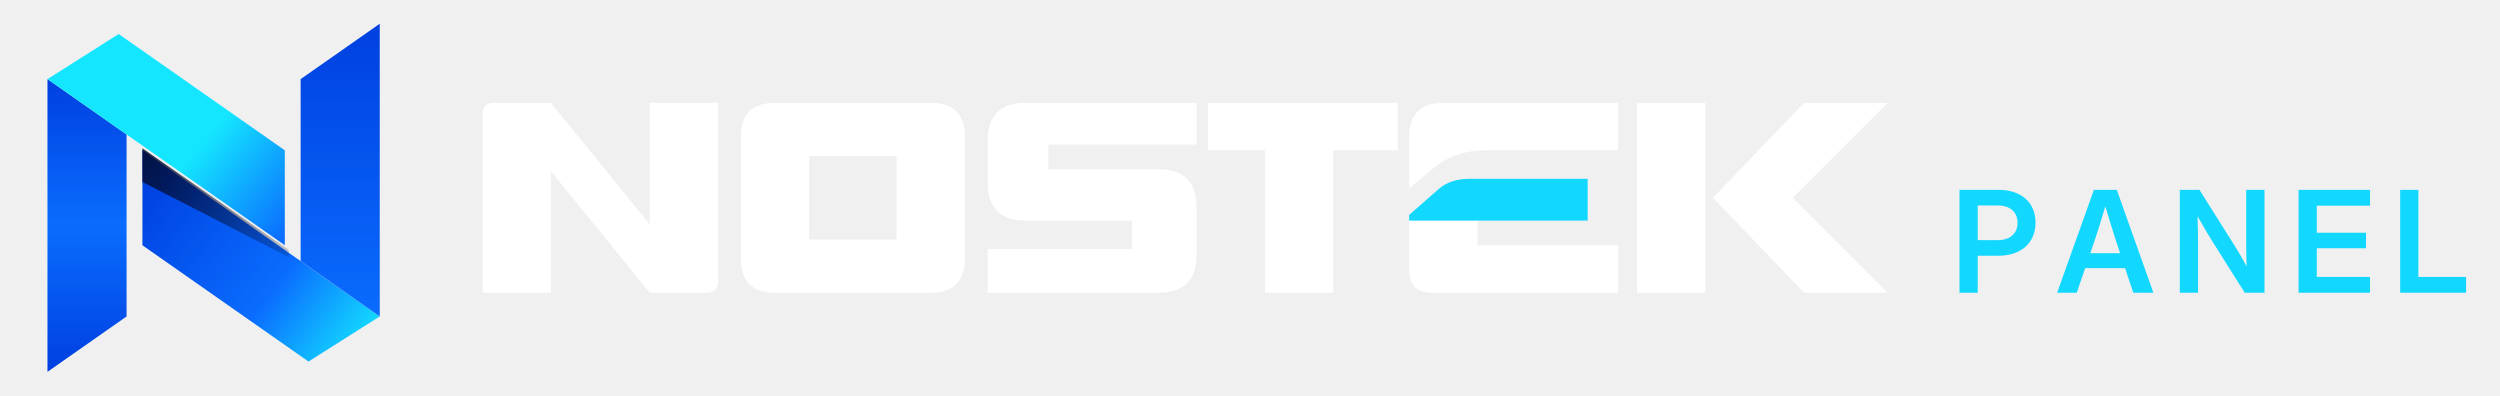
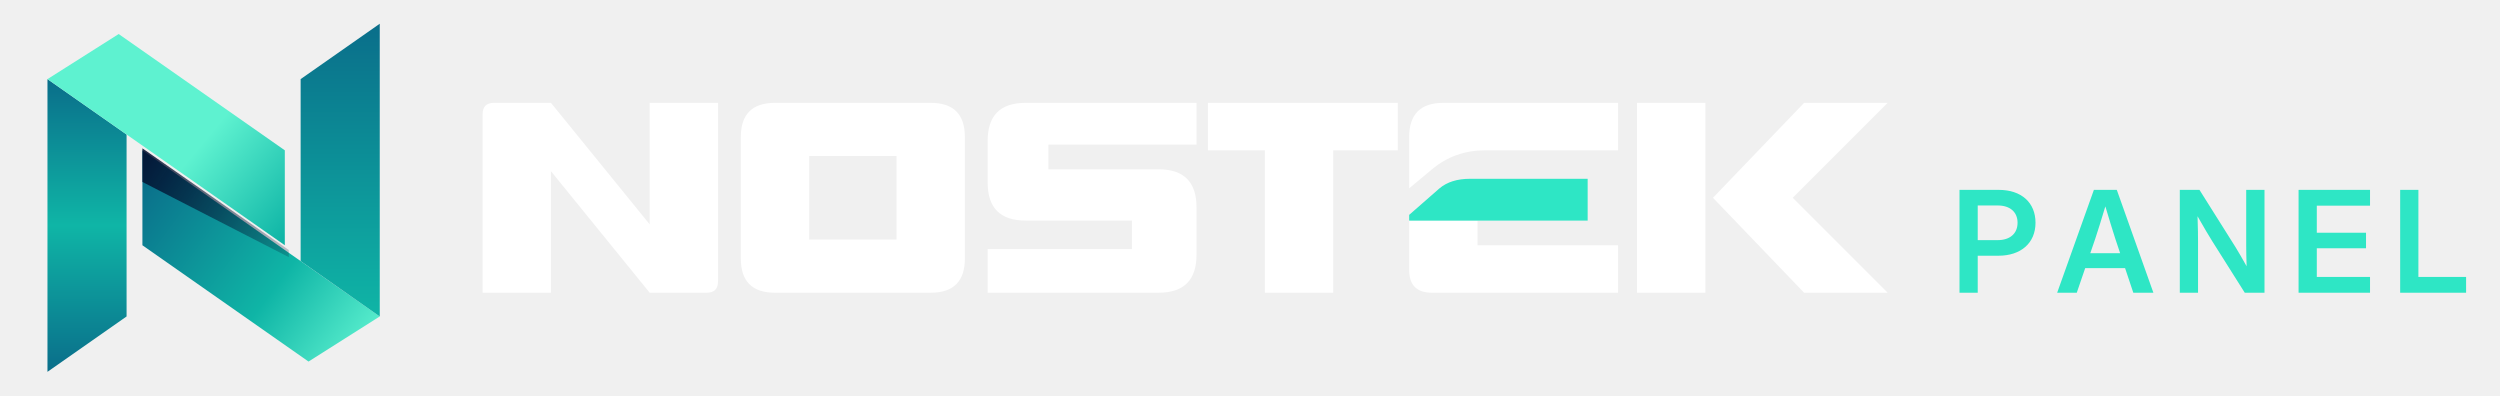
<svg xmlns="http://www.w3.org/2000/svg" viewBox="-4 0 632 100" width="1264" height="200" role="img" aria-label="Nostek Panel">
  <defs>
-     <linearGradient id="blt" x1="8" y1="10" x2="68" y2="60" gradientUnits="userSpaceOnUse">
-       <stop offset="0" stop-color="#14E6FF" />
-       <stop offset=".6" stop-color="#14E6FF" />
-       <stop offset="1" stop-color="#0A6CFF" />
+     <linearGradient id="teat" x1="8" y1="10" x2="68" y2="60" gradientUnits="userSpaceOnUse">
+       <stop offset="0" stop-color="#5EF2D0" />
+       <stop offset=".6" stop-color="#5EF2D0" />
+       <stop offset="1" stop-color="#0FB5A6" />
    </linearGradient>
-     <linearGradient id="blb" x1="32" y1="45" x2="90" y2="88" gradientUnits="userSpaceOnUse">
-       <stop offset="0" stop-color="#0040E0" />
-       <stop offset=".6" stop-color="#0A6CFF" />
-       <stop offset="1" stop-color="#14E6FF" />
+     <linearGradient id="teab" x1="32" y1="45" x2="90" y2="88" gradientUnits="userSpaceOnUse">
+       <stop offset="0" stop-color="#0A6E8A" />
+       <stop offset=".6" stop-color="#0FB5A6" />
+       <stop offset="1" stop-color="#5EF2D0" />
    </linearGradient>
-     <linearGradient id="bll" x1="0" y1="20" x2="0" y2="94" gradientUnits="userSpaceOnUse">
-       <stop offset="0" stop-color="#0040E0" />
-       <stop offset=".5" stop-color="#0A6CFF" />
-       <stop offset="1" stop-color="#0040E0" />
+     <linearGradient id="teal" x1="0" y1="20" x2="0" y2="94" gradientUnits="userSpaceOnUse">
+       <stop offset="0" stop-color="#0A6E8A" />
+       <stop offset=".5" stop-color="#0FB5A6" />
+       <stop offset="1" stop-color="#0A6E8A" />
    </linearGradient>
-     <linearGradient id="blr" x1="0" y1="6" x2="0" y2="80" gradientUnits="userSpaceOnUse">
-       <stop offset="0" stop-color="#0040E0" />
-       <stop offset="1" stop-color="#0A6CFF" />
+     <linearGradient id="tear" x1="0" y1="6" x2="0" y2="80" gradientUnits="userSpaceOnUse">
+       <stop offset="0" stop-color="#0A6E8A" />
+       <stop offset="1" stop-color="#0FB5A6" />
    </linearGradient>
-     <linearGradient id="bls" x1="32" y1="40" x2="69" y2="64" gradientUnits="userSpaceOnUse">
+     <linearGradient id="teas" x1="32" y1="40" x2="69" y2="64" gradientUnits="userSpaceOnUse">
      <stop offset="0" stop-color="#020A2A" stop-opacity=".85" />
      <stop offset="1" stop-color="#020A2A" stop-opacity=".2" />
    </linearGradient>
  </defs>
  <g>
-     <path d="M32,38 L92,80 L74,91.4 L32,62 Z" fill="url(#blb)" />
-     <path d="M72,20 L92,6 L92,80 L72,66 Z" fill="url(#blr)" />
-     <path d="M8,20 L28,34 L28,80 L8,94 Z" fill="url(#bll)" />
-     <path d="M32,37.5 L69,63.2 L69,65 L32,46 Z" fill="url(#bls)" />
-     <path d="M8,20 L26,8.6 L68,38 L68,62 Z" fill="url(#blt)" />
+     <path d="M32,38 L92,80 L74,91.4 L32,62 Z" fill="url(#teab)" />
+     <path d="M72,20 L92,6 L92,80 L72,66 Z" fill="url(#tear)" />
+     <path d="M8,20 L28,34 L28,80 L8,94 Z" fill="url(#teal)" />
+     <path d="M32,37.5 L69,63.2 L69,65 L32,46 Z" fill="url(#teas)" />
+     <path d="M8,20 L26,8.6 L68,38 L68,62 Z" fill="url(#teat)" />
  </g>
  <g transform="translate(118,26) scale(0.96) translate(-3,0)">
    <path d="M3,3 Q3,0 6,0 H21 L47,32 V0 H65 V47 Q65,50 62,50 H47 L21,18 V50 H3 Z" fill="#FFFFFF" />
    <path d="M71,9 Q71,0 80,0 H121 Q130,0 130,9 V41 Q130,50 121,50 H80 Q71,50 71,41 Z M89,14 V36 H112 V14 Z" fill="#FFFFFF" />
    <path d="M136,10 Q136,0 146,0 H191 V11 H152 V17.5 H181 Q191,17.5 191,27.5 V40 Q191,50 181,50 H136 V38.5 H174 V31 H146 Q136,31 136,21 Z" fill="#FFFFFF" />
    <path d="M194,0 H244 V12.5 H227 V50 H209 V12.5 H194 Z" fill="#FFFFFF" />
    <path d="M247,9 Q247,0 256,0 H302 V12.5 H267 Q259,12.5 253,17.5 L247,22.5 Z" fill="#FFFFFF" />
    <path d="M247,31 H265 V37.5 H302 V50 H253 Q247,50 247,44 Z" fill="#FFFFFF" />
    <path d="M307,0 H325 V50 H307 Z M327,25 L351,0 H373 L348,25 L373,50 H351 Z" fill="#FFFFFF" />
-     <path d="M247,31 V29.5 L255,22.5 Q258,20 263,20 H294 V31 Z" fill="#12D8FF" />
+     <path d="M247,31 V29.5 L255,22.5 Q258,20 263,20 H294 V31 Z" fill="#2EE6C5" />
  </g>
-   <path d="M491.364 74.0H495.97V64.647H501.205C506.911 64.647 510.576 61.419 510.576 56.306C510.576 51.211 506.999 48.0 501.293 48.0H491.364ZM495.97 60.703V51.944H501.031C504.137 51.944 506.039 53.601 506.039 56.306C506.039 59.028 504.137 60.703 501.031 60.703ZM516.051 74.0H521.007L523.135 67.788H533.221L535.298 74.0H540.376L531.127 48.0H525.334ZM524.427 64.001 525.683 60.337C526.468 57.946 527.254 55.451 528.231 52.17C529.208 55.451 529.976 57.946 530.743 60.337L531.965 64.001ZM547.055 74.0H551.661V60.93C551.661 59.796 551.644 57.562 551.539 54.666C553.127 57.475 554.506 59.779 555.239 60.948L563.475 74.0H568.465V48.0H563.841V62.169C563.841 63.199 563.876 65.362 563.946 67.317C562.916 65.467 561.765 63.478 561.154 62.501L552.028 48.0H547.055ZM577.081 74.0H595.142V70.004H581.688V62.762H594.13V58.836H581.688V51.996H595.142V48.0H577.081ZM602.763 74.0H619.428V70.004H607.37V48.0H602.763Z" fill="#12D8FF" />
+   <path d="M491.364 74.0H495.97V64.647H501.205C506.911 64.647 510.576 61.419 510.576 56.306C510.576 51.211 506.999 48.0 501.293 48.0H491.364ZM495.97 60.703V51.944H501.031C504.137 51.944 506.039 53.601 506.039 56.306C506.039 59.028 504.137 60.703 501.031 60.703ZM516.051 74.0H521.007L523.135 67.788H533.221L535.298 74.0H540.376L531.127 48.0H525.334ZM524.427 64.001 525.683 60.337C526.468 57.946 527.254 55.451 528.231 52.17C529.208 55.451 529.976 57.946 530.743 60.337L531.965 64.001ZM547.055 74.0H551.661V60.93C551.661 59.796 551.644 57.562 551.539 54.666C553.127 57.475 554.506 59.779 555.239 60.948L563.475 74.0H568.465V48.0H563.841V62.169C563.841 63.199 563.876 65.362 563.946 67.317C562.916 65.467 561.765 63.478 561.154 62.501L552.028 48.0H547.055ZM577.081 74.0H595.142V70.004H581.688V62.762H594.13V58.836H581.688V51.996H595.142V48.0H577.081ZM602.763 74.0H619.428V70.004H607.37V48.0H602.763Z" fill="#2EE6C5" />
</svg>
